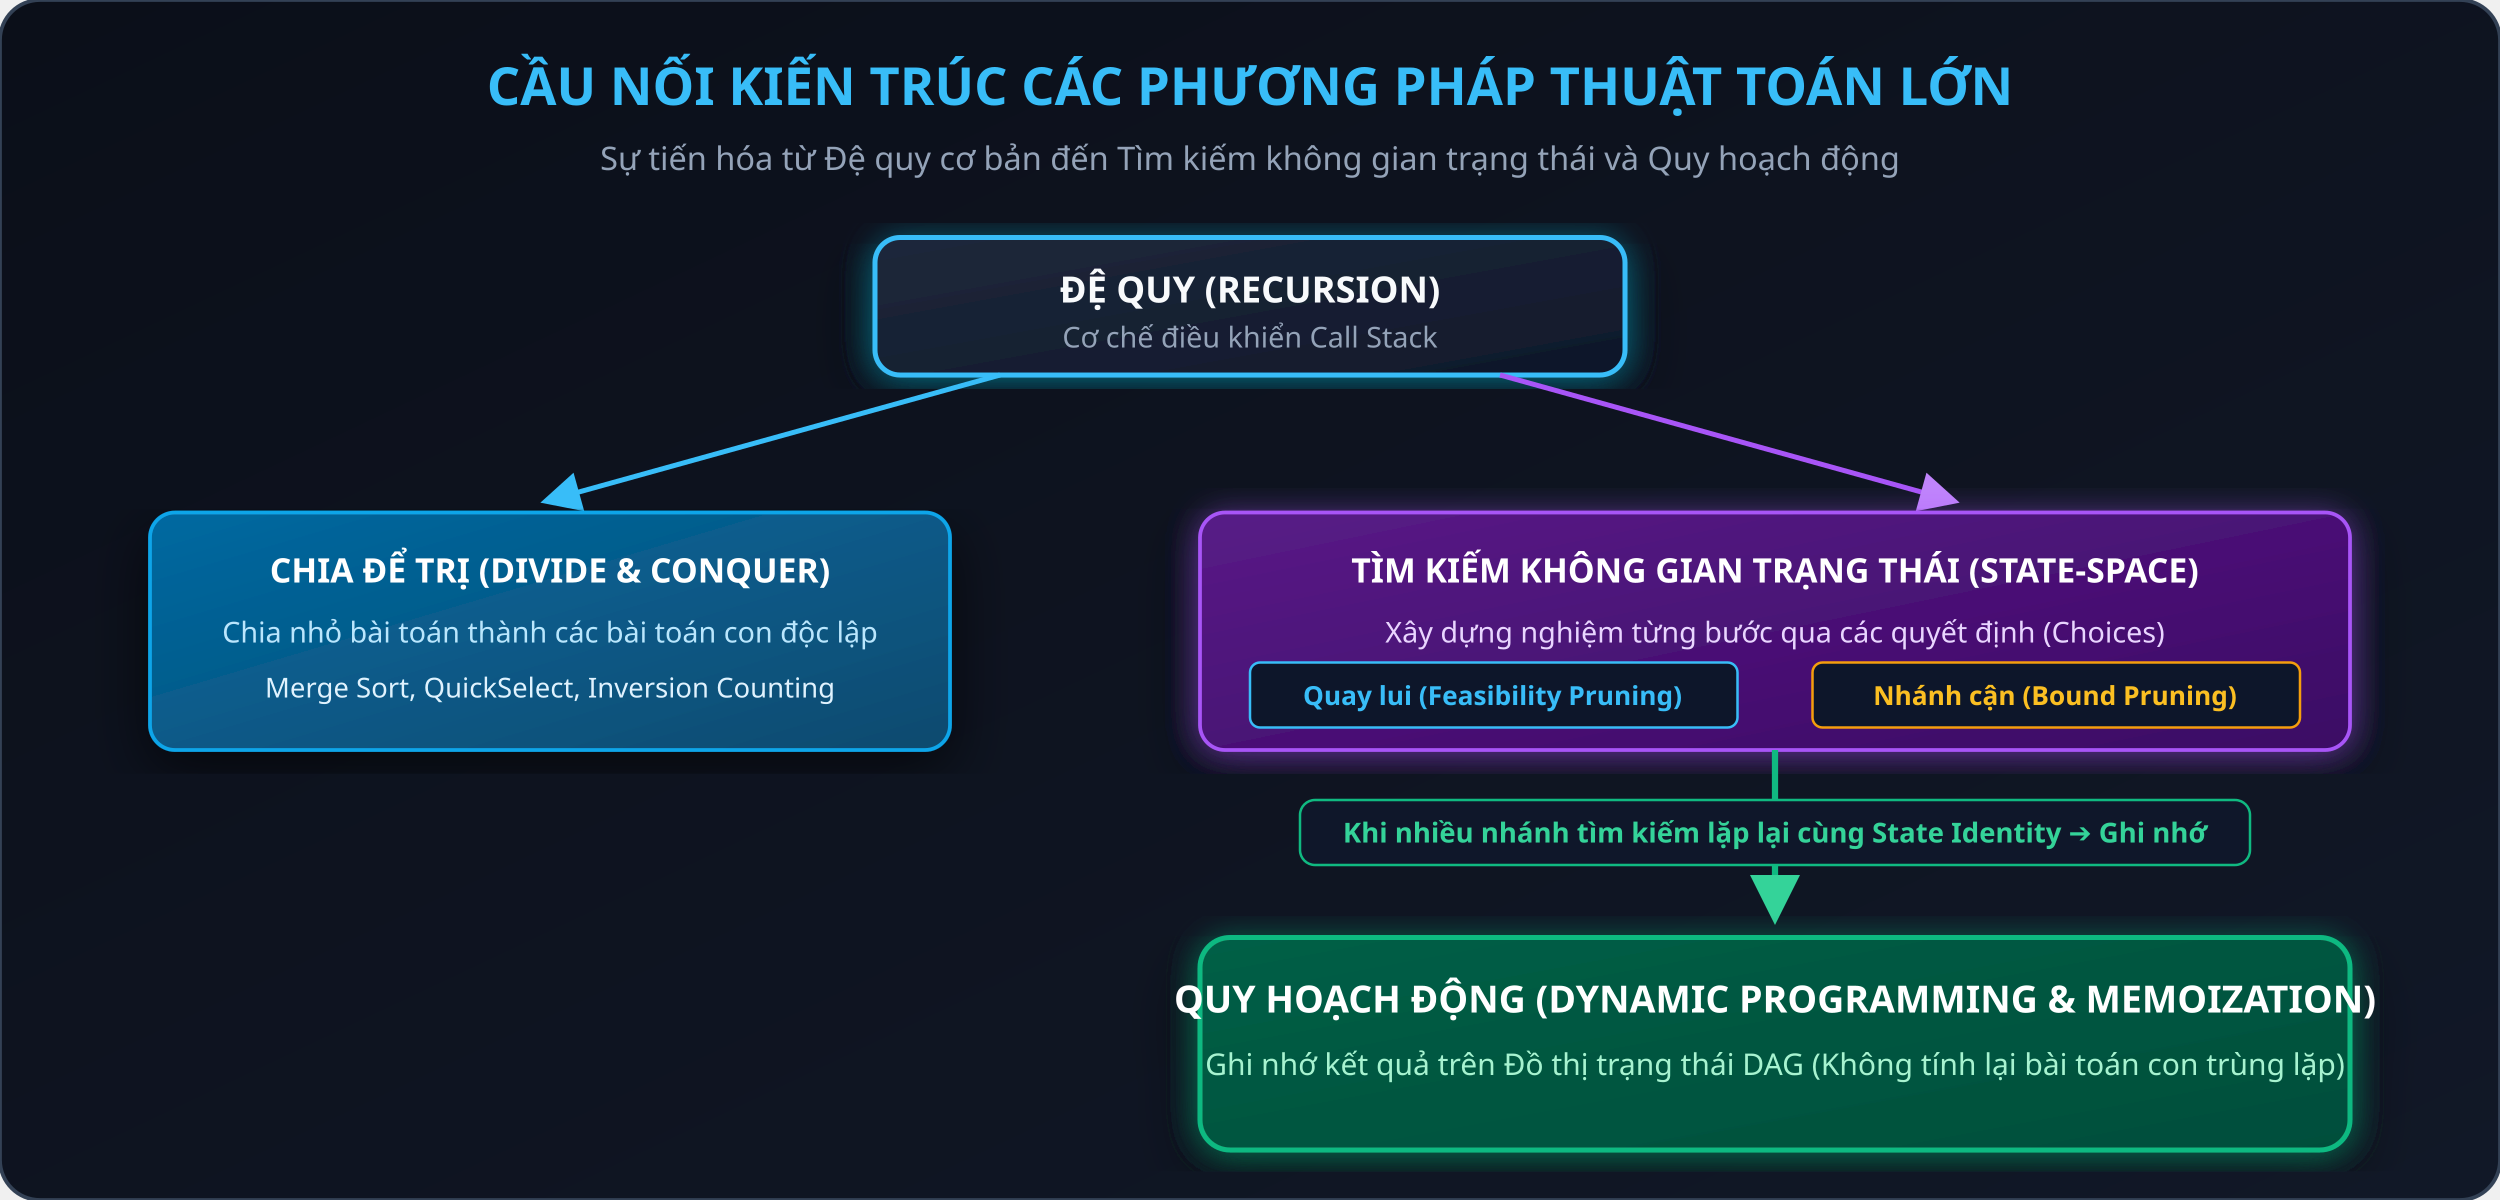
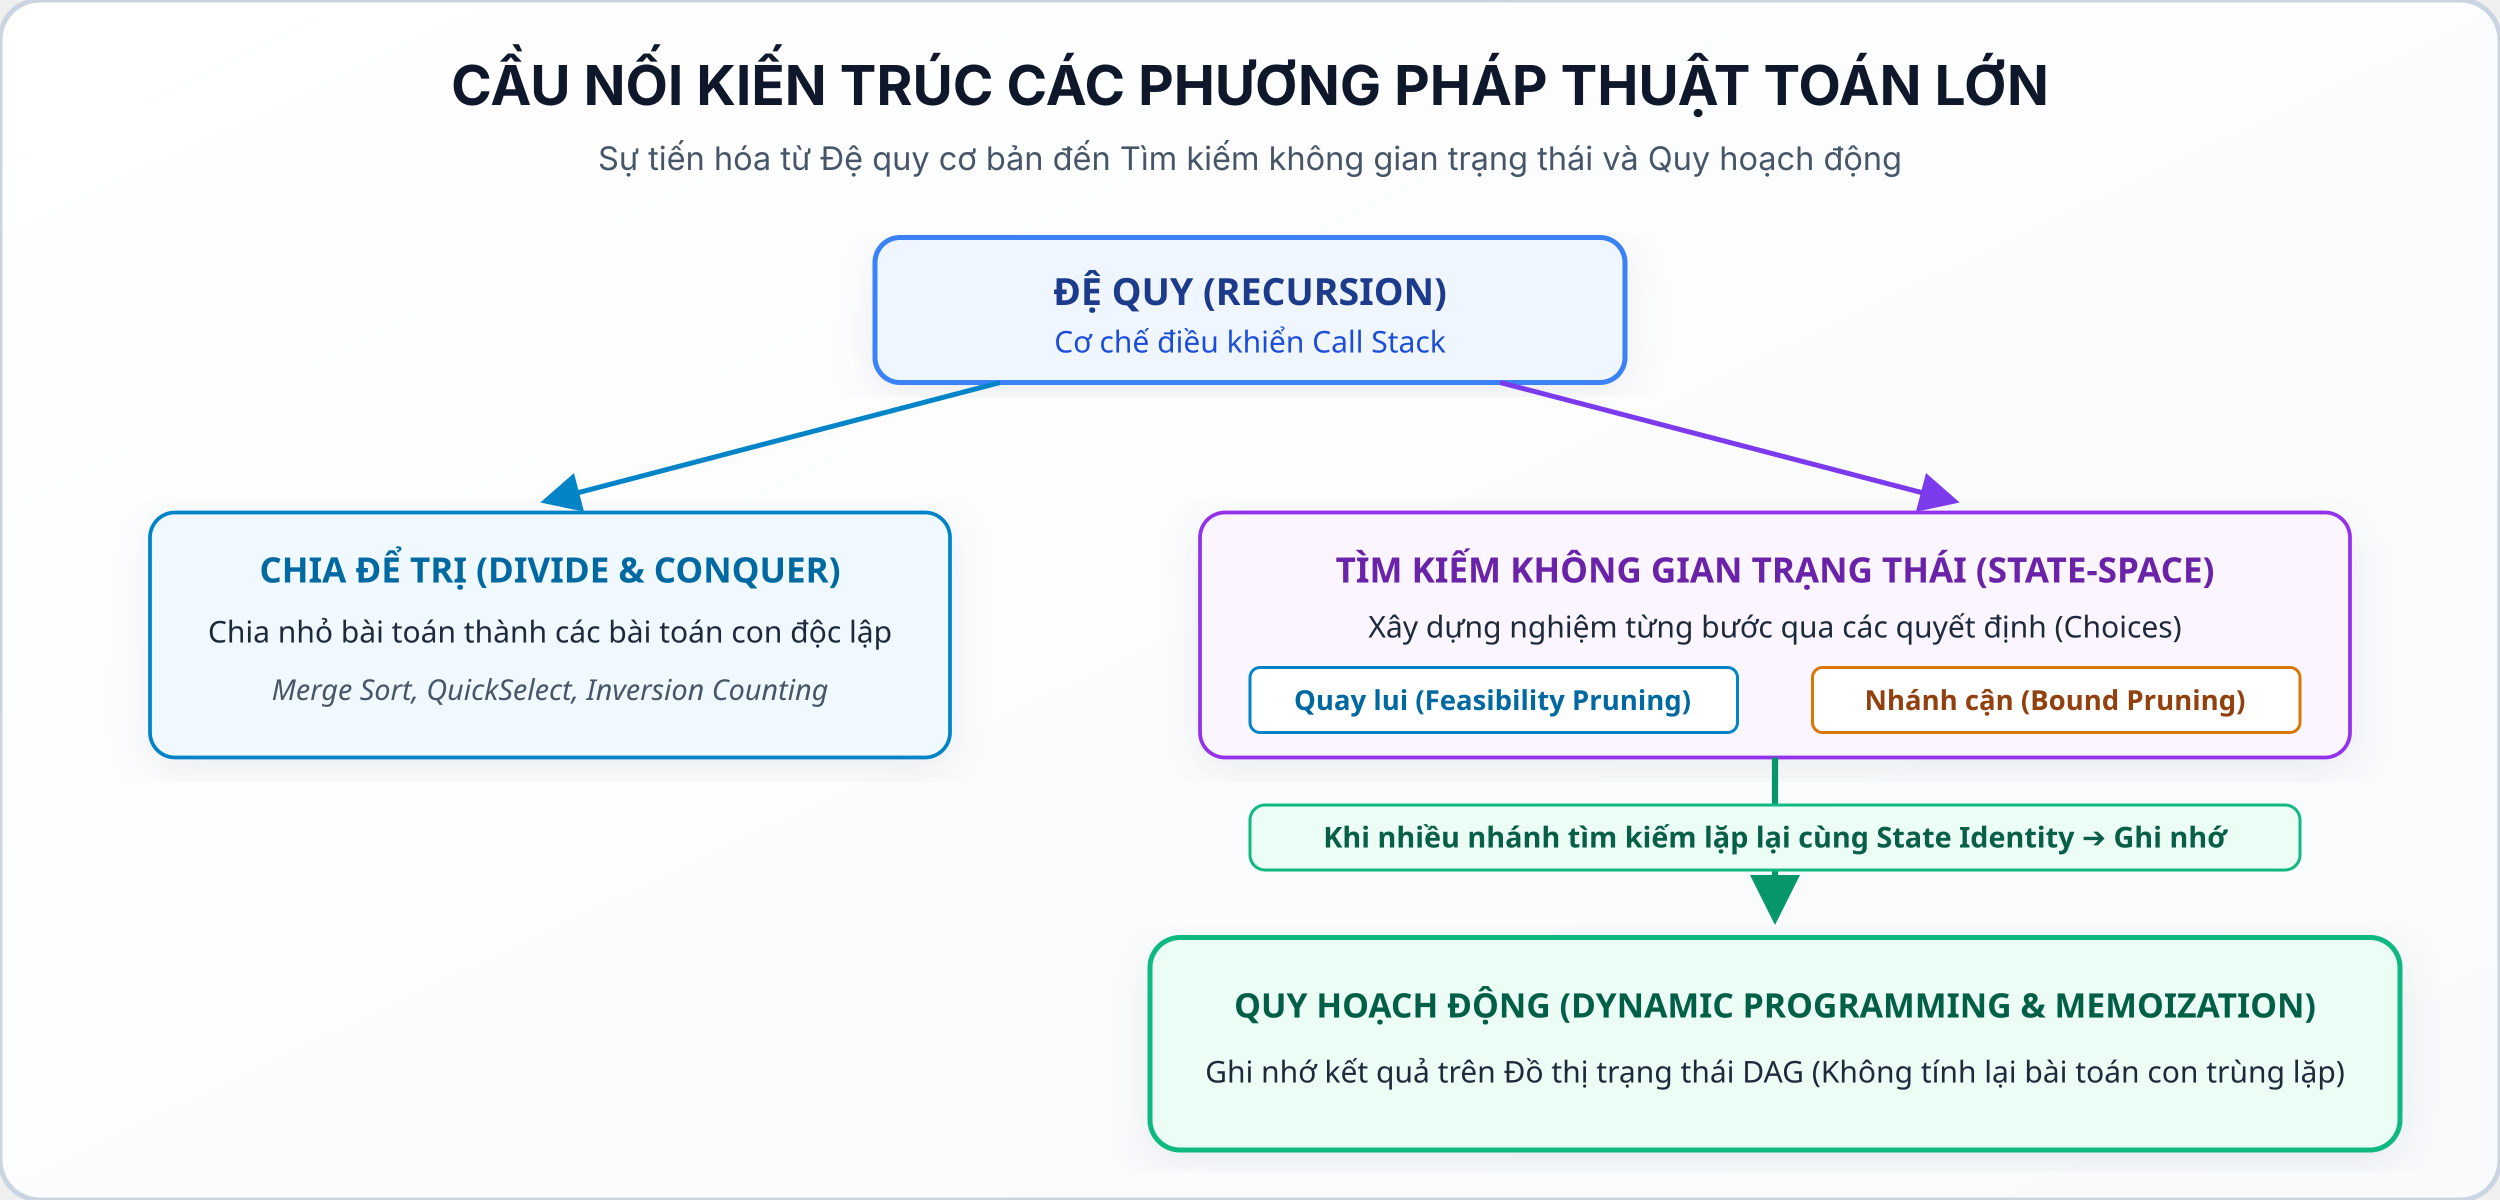
<svg xmlns="http://www.w3.org/2000/svg" viewBox="0 0 1000 480" width="100%" height="100%">
  <defs>
    <linearGradient id="bgGrad" x1="0%" y1="0%" x2="100%" y2="100%">
-       <stop offset="0%" stop-color="#0b0f19" />
-       <stop offset="100%" stop-color="#111827" />
+       <stop offset="0%" stop-color="#FFFFFF" />
+       <stop offset="100%" stop-color="#F8FAFC" />
    </linearGradient>
-     <linearGradient id="blueCard" x1="0%" y1="0%" x2="100%" y2="100%">
-       <stop offset="0%" stop-color="#1e293b" />
-       <stop offset="100%" stop-color="#0f172a" />
-     </linearGradient>
-     <linearGradient id="cyanCard" x1="0%" y1="0%" x2="100%" y2="100%">
-       <stop offset="0%" stop-color="#0369a1" />
-       <stop offset="100%" stop-color="#0c4a6e" />
-     </linearGradient>
-     <linearGradient id="greenCard" x1="0%" y1="0%" x2="100%" y2="100%">
-       <stop offset="0%" stop-color="#065f46" />
-       <stop offset="100%" stop-color="#064e3b" />
-     </linearGradient>
-     <linearGradient id="purpleCard" x1="0%" y1="0%" x2="100%" y2="100%">
-       <stop offset="0%" stop-color="#581c87" />
-       <stop offset="100%" stop-color="#3b0764" />
-     </linearGradient>
-     <linearGradient id="redCard" x1="0%" y1="0%" x2="100%" y2="100%">
-       <stop offset="0%" stop-color="#991b1b" />
-       <stop offset="100%" stop-color="#7f1d1d" />
-     </linearGradient>
-     <linearGradient id="amberCard" x1="0%" y1="0%" x2="100%" y2="100%">
-       <stop offset="0%" stop-color="#9a3412" />
-       <stop offset="100%" stop-color="#7c2d12" />
-     </linearGradient>
-     <filter id="glowCyan" x="-20%" y="-20%" width="140%" height="140%">
-       <feDropShadow dx="0" dy="0" stdDeviation="6" flood-color="#06b6d4" flood-opacity="0.4" />
-     </filter>
-     <filter id="glowGreen" x="-20%" y="-20%" width="140%" height="140%">
-       <feDropShadow dx="0" dy="0" stdDeviation="6" flood-color="#10b981" flood-opacity="0.4" />
-     </filter>
-     <filter id="glowAmber" x="-20%" y="-20%" width="140%" height="140%">
-       <feDropShadow dx="0" dy="0" stdDeviation="6" flood-color="#f59e0b" flood-opacity="0.4" />
-     </filter>
-     <filter id="glowPurple" x="-20%" y="-20%" width="140%" height="140%">
-       <feDropShadow dx="0" dy="0" stdDeviation="6" flood-color="#a855f7" flood-opacity="0.4" />
-     </filter>
    <filter id="cardShadow" x="-10%" y="-10%" width="120%" height="120%">
-       <feDropShadow dx="0" dy="8" stdDeviation="12" flood-color="#000000" flood-opacity="0.6" />
+       <feDropShadow dx="0" dy="4" stdDeviation="8" flood-color="#64748B" flood-opacity="0.12" />
    </filter>
    <marker id="arrowCyan" markerWidth="8" markerHeight="8" refX="6" refY="4" orient="auto">
-       <path d="M 0 0 L 8 4 L 0 8 Z" fill="#38bdf8" />
+       <path d="M 0 0 L 8 4 L 0 8 Z" fill="#0284C7" />
+     </marker>
+     <marker id="arrowPurple" markerWidth="8" markerHeight="8" refX="6" refY="4" orient="auto">
+       <path d="M 0 0 L 8 4 L 0 8 Z" fill="#7C3AED" />
    </marker>
    <marker id="arrowGreen" markerWidth="8" markerHeight="8" refX="6" refY="4" orient="auto">
-       <path d="M 0 0 L 8 4 L 0 8 Z" fill="#34d399" />
-     </marker>
-     <marker id="arrowAmber" markerWidth="8" markerHeight="8" refX="6" refY="4" orient="auto">
-       <path d="M 0 0 L 8 4 L 0 8 Z" fill="#fbbf24" />
-     </marker>
-     <marker id="arrowPurple" markerWidth="8" markerHeight="8" refX="6" refY="4" orient="auto">
-       <path d="M 0 0 L 8 4 L 0 8 Z" fill="#c084fc" />
+       <path d="M 0 0 L 8 4 L 0 8 Z" fill="#059669" />
    </marker>
  </defs>
-   <rect width="1000" height="480" fill="url(#bgGrad)" rx="16" />
-   <rect width="1000" height="480" fill="none" stroke="#334155" stroke-width="1.5" rx="16" />
-   <text x="500" y="42" fill="#38bdf8" font-family="system-ui, sans-serif" font-size="21" font-weight="bold" text-anchor="middle">CẦU NỐI KIẾN TRÚC CÁC PHƯƠNG PHÁP THUẬT TOÁN LỚN</text>
-   <text x="500" y="68" fill="#94a3b8" font-family="system-ui, sans-serif" font-size="13" text-anchor="middle">Sự tiến hóa từ Đệ quy cơ bản đến Tìm kiếm không gian trạng thái và Quy hoạch động</text>
+   <rect width="1000" height="480" fill="url(#bgGrad)" stroke="#CBD5E1" stroke-width="2" rx="16" />
+   <text x="500" y="42" fill="#0F172A" font-family="system-ui, -apple-system, sans-serif" font-size="22" font-weight="bold" text-anchor="middle">CẦU NỐI KIẾN TRÚC CÁC PHƯƠNG PHÁP THUẬT TOÁN LỚN</text>
+   <text x="500" y="68" fill="#475569" font-family="system-ui, -apple-system, sans-serif" font-size="13" text-anchor="middle">Sự tiến hóa từ Đệ quy cơ bản đến Tìm kiếm không gian trạng thái và Quy hoạch động</text>
  <g transform="translate(350, 95)" filter="url(#cardShadow)">
-     <rect width="300" height="55" rx="10" fill="url(#blueCard)" stroke="#38bdf8" stroke-width="2" filter="url(#glowCyan)" />
-     <text x="150" y="26" fill="#f8fafc" font-family="system-ui, sans-serif" font-size="14.5" font-weight="bold" text-anchor="middle">ĐỆ QUY (RECURSION)</text>
-     <text x="150" y="44" fill="#94a3b8" font-family="system-ui, sans-serif" font-size="11.5" text-anchor="middle">Cơ chế điều khiển Call Stack</text>
+     <rect width="300" height="58" rx="10" fill="#EFF6FF" stroke="#3B82F6" stroke-width="2" />
+     <text x="150" y="27" fill="#1E3A8A" font-family="system-ui, sans-serif" font-size="15" font-weight="bold" text-anchor="middle">ĐỆ QUY (RECURSION)</text>
+     <text x="150" y="46" fill="#1D4ED8" font-family="system-ui, sans-serif" font-size="12" text-anchor="middle">Cơ chế điều khiển Call Stack</text>
  </g>
-   <path d="M 400 150 L 220 200" fill="none" stroke="#38bdf8" stroke-width="2" marker-end="url(#arrowCyan)" />
-   <path d="M 600 150 L 780 200" fill="none" stroke="#a855f7" stroke-width="2" marker-end="url(#arrowPurple)" />
+   <path d="M 400 153 L 220 200" fill="none" stroke="#0284C7" stroke-width="2" marker-end="url(#arrowCyan)" />
+   <path d="M 600 153 L 780 200" fill="none" stroke="#7C3AED" stroke-width="2" marker-end="url(#arrowPurple)" />
  <g transform="translate(60, 205)" filter="url(#cardShadow)">
-     <rect width="320" height="95" rx="10" fill="url(#cyanCard)" stroke="#0ea5e9" stroke-width="1.5" />
-     <text x="160" y="28" fill="#ffffff" font-family="system-ui, sans-serif" font-size="13.5" font-weight="bold" text-anchor="middle">CHIA ĐỂ TRỊ (DIVIDE &amp; CONQUER)</text>
-     <text x="160" y="52" fill="#bae6fd" font-family="system-ui, sans-serif" font-size="11.5" text-anchor="middle">Chia nhỏ bài toán thành các bài toán con độc lập</text>
-     <text x="160" y="74" fill="#e0f2fe" font-family="system-ui, sans-serif" font-size="11" text-anchor="middle">Merge Sort, QuickSelect, Inversion Counting</text>
+     <rect width="320" height="98" rx="10" fill="#F0F9FF" stroke="#0284C7" stroke-width="1.5" />
+     <text x="160" y="28" fill="#0369A1" font-family="system-ui, sans-serif" font-size="14" font-weight="bold" text-anchor="middle">CHIA ĐỂ TRỊ (DIVIDE &amp; CONQUER)</text>
+     <text x="160" y="52" fill="#1E293B" font-family="system-ui, sans-serif" font-size="12" text-anchor="middle">Chia nhỏ bài toán thành các bài toán con độc lập</text>
+     <text x="160" y="75" fill="#475569" font-family="system-ui, sans-serif" font-size="11.5" font-style="italic" text-anchor="middle">Merge Sort, QuickSelect, Inversion Counting</text>
  </g>
  <g transform="translate(480, 205)" filter="url(#cardShadow)">
-     <rect width="460" height="95" rx="10" fill="url(#purpleCard)" stroke="#a855f7" stroke-width="1.5" filter="url(#glowPurple)" />
-     <text x="230" y="28" fill="#ffffff" font-family="system-ui, sans-serif" font-size="13.5" font-weight="bold" text-anchor="middle">TÌM KIẾM KHÔNG GIAN TRẠNG THÁI (STATE-SPACE)</text>
-     <text x="230" y="52" fill="#e9d5ff" font-family="system-ui, sans-serif" font-size="11.5" text-anchor="middle">Xây dựng nghiệm từng bước qua các quyết định (Choices)</text>
-     <g transform="translate(20, 60)">
-       <rect width="195" height="26" rx="4" fill="#0f172a" stroke="#38bdf8" />
-       <text x="97" y="17" fill="#38bdf8" font-family="system-ui, sans-serif" font-size="10.5" font-weight="bold" text-anchor="middle">Quay lui (Feasibility Pruning)</text>
-       <rect x="225" width="195" height="26" rx="4" fill="#0f172a" stroke="#f59e0b" />
-       <text x="322" y="17" fill="#fbbf24" font-family="system-ui, sans-serif" font-size="10.5" font-weight="bold" text-anchor="middle">Nhánh cận (Bound Pruning)</text>
+     <rect width="460" height="98" rx="10" fill="#FAF5FF" stroke="#9333EA" stroke-width="1.5" />
+     <text x="230" y="28" fill="#6B21A8" font-family="system-ui, sans-serif" font-size="14" font-weight="bold" text-anchor="middle">TÌM KIẾM KHÔNG GIAN TRẠNG THÁI (STATE-SPACE)</text>
+     <text x="230" y="50" fill="#1E293B" font-family="system-ui, sans-serif" font-size="12" text-anchor="middle">Xây dựng nghiệm từng bước qua các quyết định (Choices)</text>
+     <g transform="translate(20, 62)">
+       <rect width="195" height="26" rx="4" fill="#FFFFFF" stroke="#0284C7" stroke-width="1.2" />
+       <text x="97" y="17" fill="#0369A1" font-family="system-ui, sans-serif" font-size="11" font-weight="bold" text-anchor="middle">Quay lui (Feasibility Pruning)</text>
+       <rect x="225" width="195" height="26" rx="4" fill="#FFFFFF" stroke="#D97706" stroke-width="1.2" />
+       <text x="322" y="17" fill="#92400E" font-family="system-ui, sans-serif" font-size="11" font-weight="bold" text-anchor="middle">Nhánh cận (Bound Pruning)</text>
    </g>
  </g>
-   <path d="M 710 300 L 710 365" fill="none" stroke="#10b981" stroke-width="2.5" marker-end="url(#arrowGreen)" />
-   <rect x="520" y="320" width="380" height="26" rx="6" fill="#0f172a" stroke="#10b981" stroke-width="1" />
-   <text x="710" y="337" fill="#34d399" font-family="system-ui, sans-serif" font-size="11" font-weight="bold" text-anchor="middle">Khi nhiều nhánh tìm kiếm lặp lại cùng State Identity ➔ Ghi nhớ</text>
-   <g transform="translate(480, 375)" filter="url(#cardShadow)">
-     <rect width="460" height="85" rx="12" fill="url(#greenCard)" stroke="#10b981" stroke-width="2" filter="url(#glowGreen)" />
-     <text x="230" y="30" fill="#ffffff" font-family="system-ui, sans-serif" font-size="15" font-weight="bold" text-anchor="middle">QUY HOẠCH ĐỘNG (DYNAMIC PROGRAMMING &amp; MEMOIZATION)</text>
-     <text x="230" y="55" fill="#a7f3d0" font-family="system-ui, sans-serif" font-size="12" text-anchor="middle">Ghi nhớ kết quả trên Đồ thị trạng thái DAG (Không tính lại bài toán con trùng lặp)</text>
+   <path d="M 710 303 L 710 365" fill="none" stroke="#059669" stroke-width="2.5" marker-end="url(#arrowGreen)" />
+   <rect x="500" y="322" width="420" height="26" rx="6" fill="#ECFDF5" stroke="#10B981" stroke-width="1.2" />
+   <text x="710" y="339" fill="#065F46" font-family="system-ui, sans-serif" font-size="11.5" font-weight="bold" text-anchor="middle">Khi nhiều nhánh tìm kiếm lặp lại cùng State Identity ➔ Ghi nhớ</text>
+   <g transform="translate(460, 375)" filter="url(#cardShadow)">
+     <rect width="500" height="85" rx="12" fill="#ECFDF5" stroke="#10B981" stroke-width="2" />
+     <text x="250" y="32" fill="#065F46" font-family="system-ui, sans-serif" font-size="13.5" font-weight="bold" text-anchor="middle">QUY HOẠCH ĐỘNG (DYNAMIC PROGRAMMING &amp; MEMOIZATION)</text>
+     <text x="250" y="58" fill="#1E293B" font-family="system-ui, sans-serif" font-size="12" text-anchor="middle">Ghi nhớ kết quả trên Đồ thị trạng thái DAG (Không tính lại bài toán con trùng lặp)</text>
  </g>
</svg>
